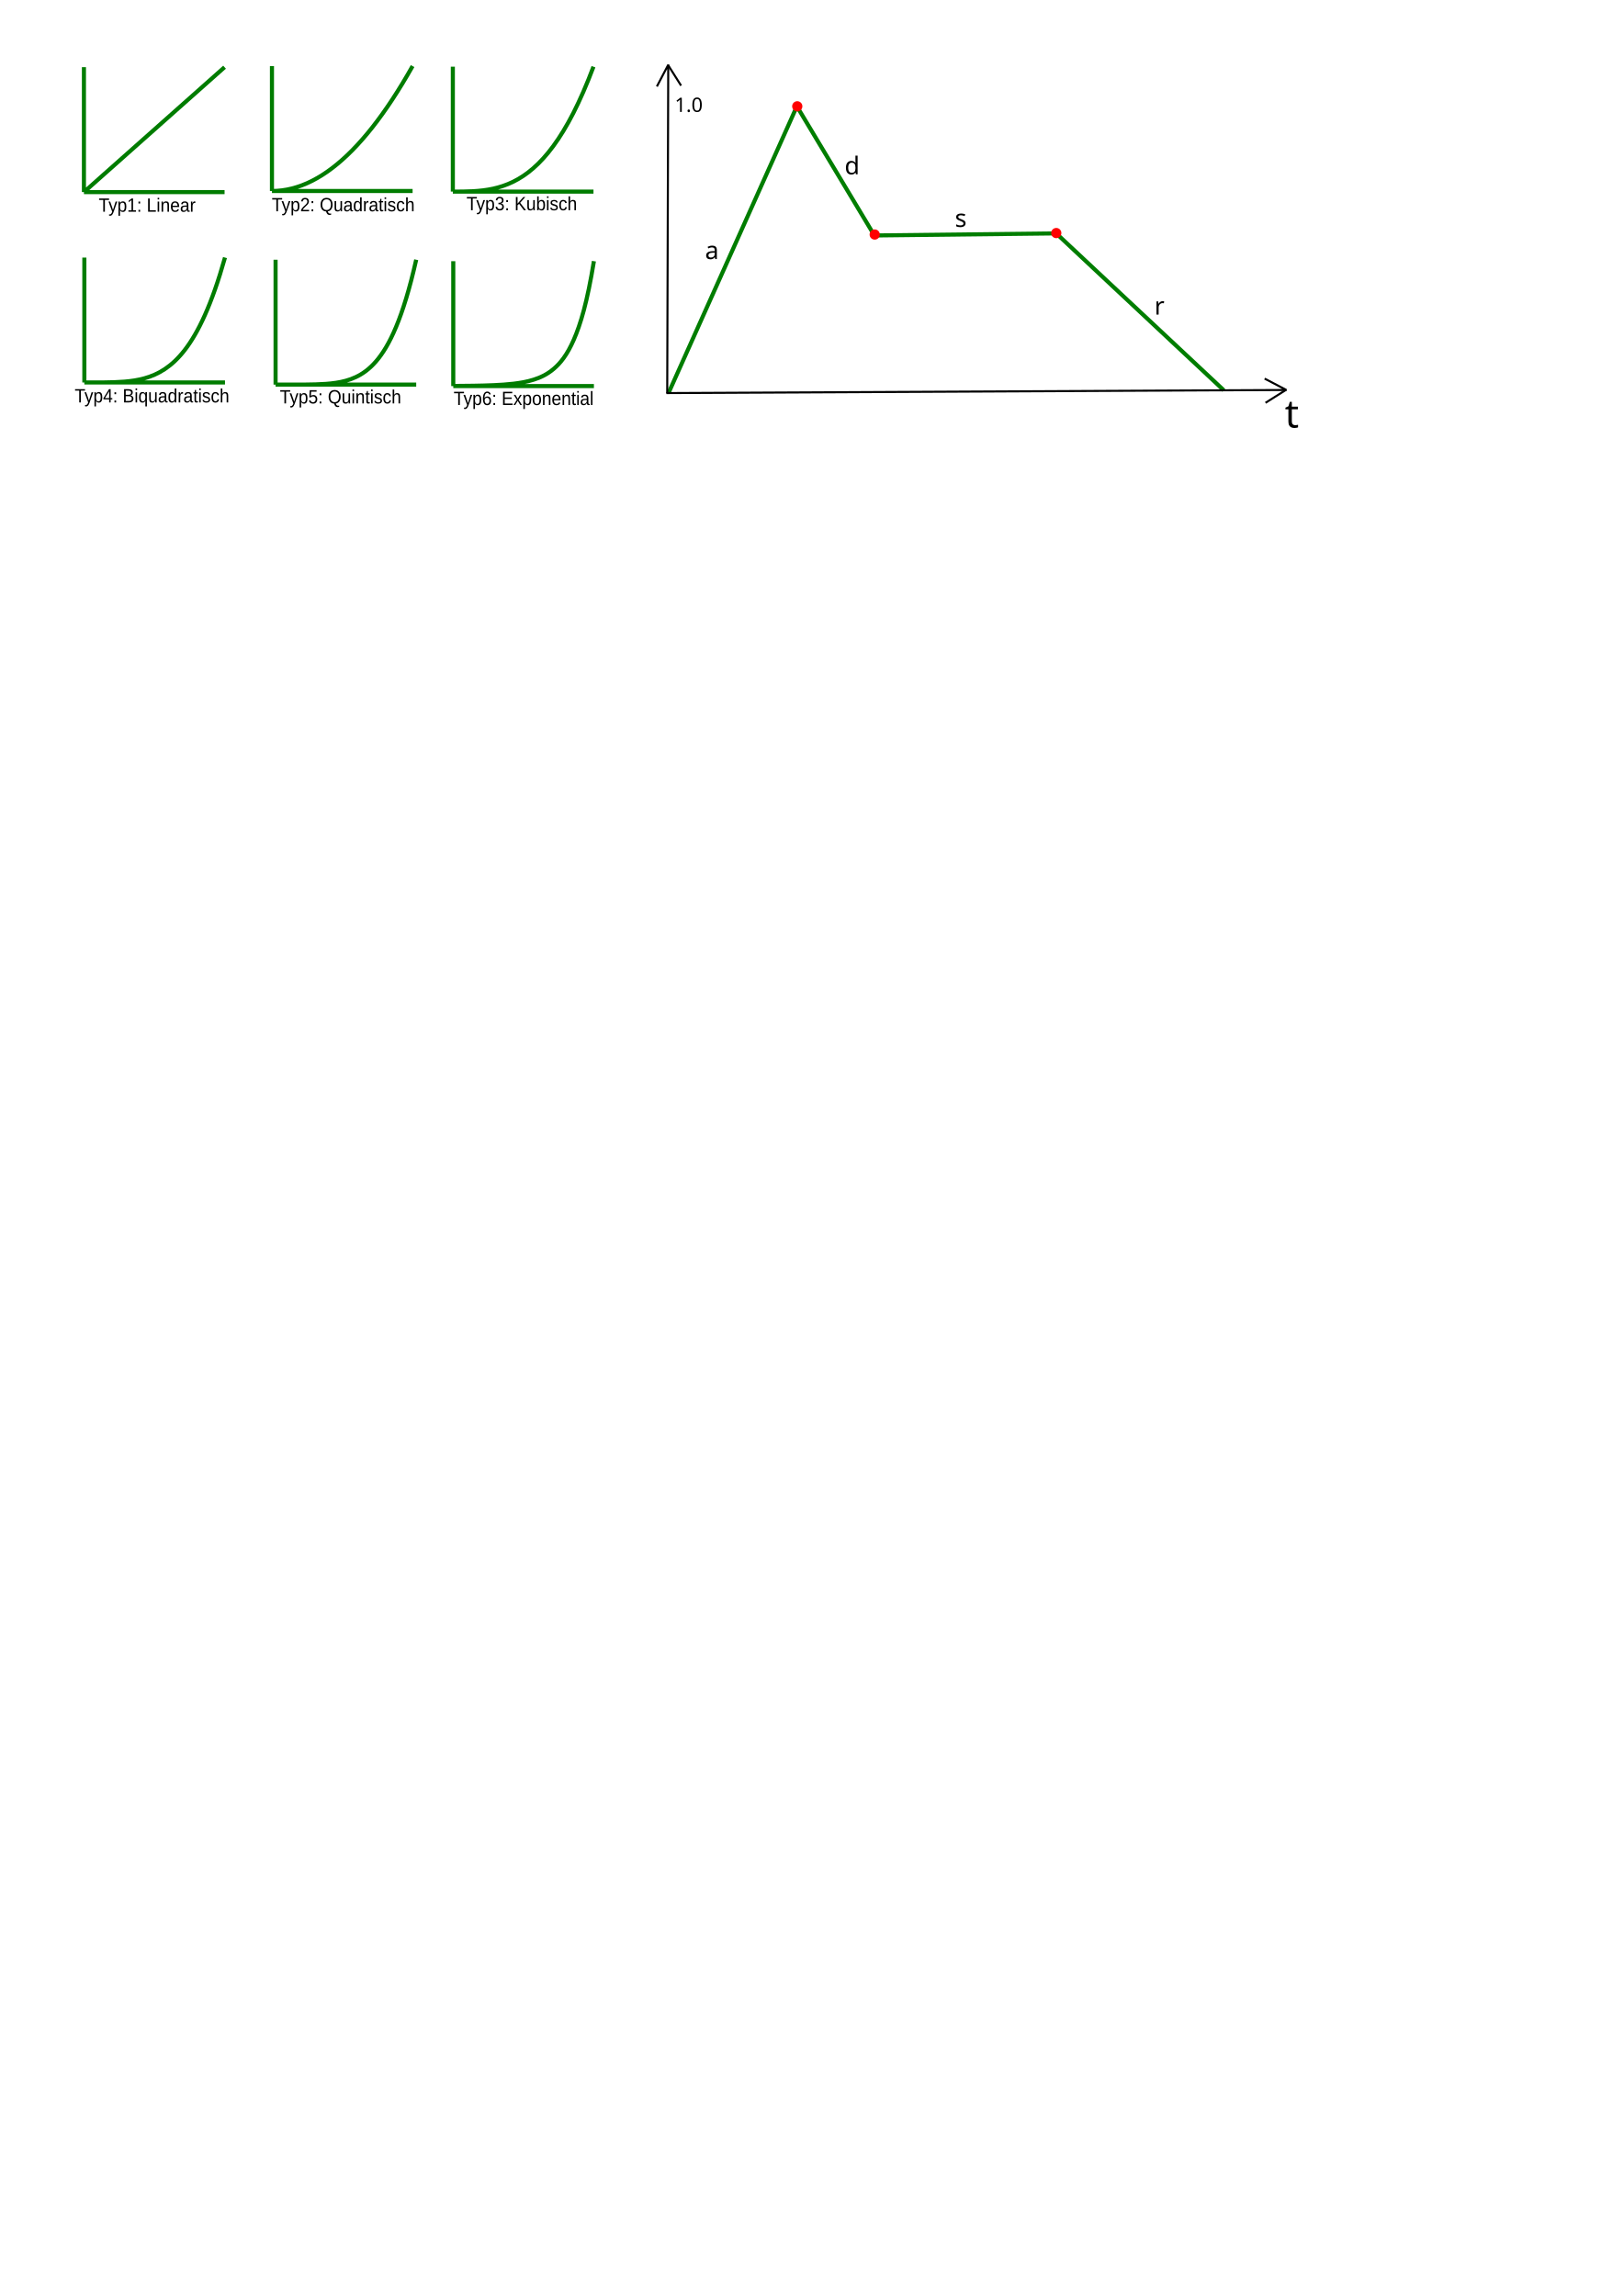
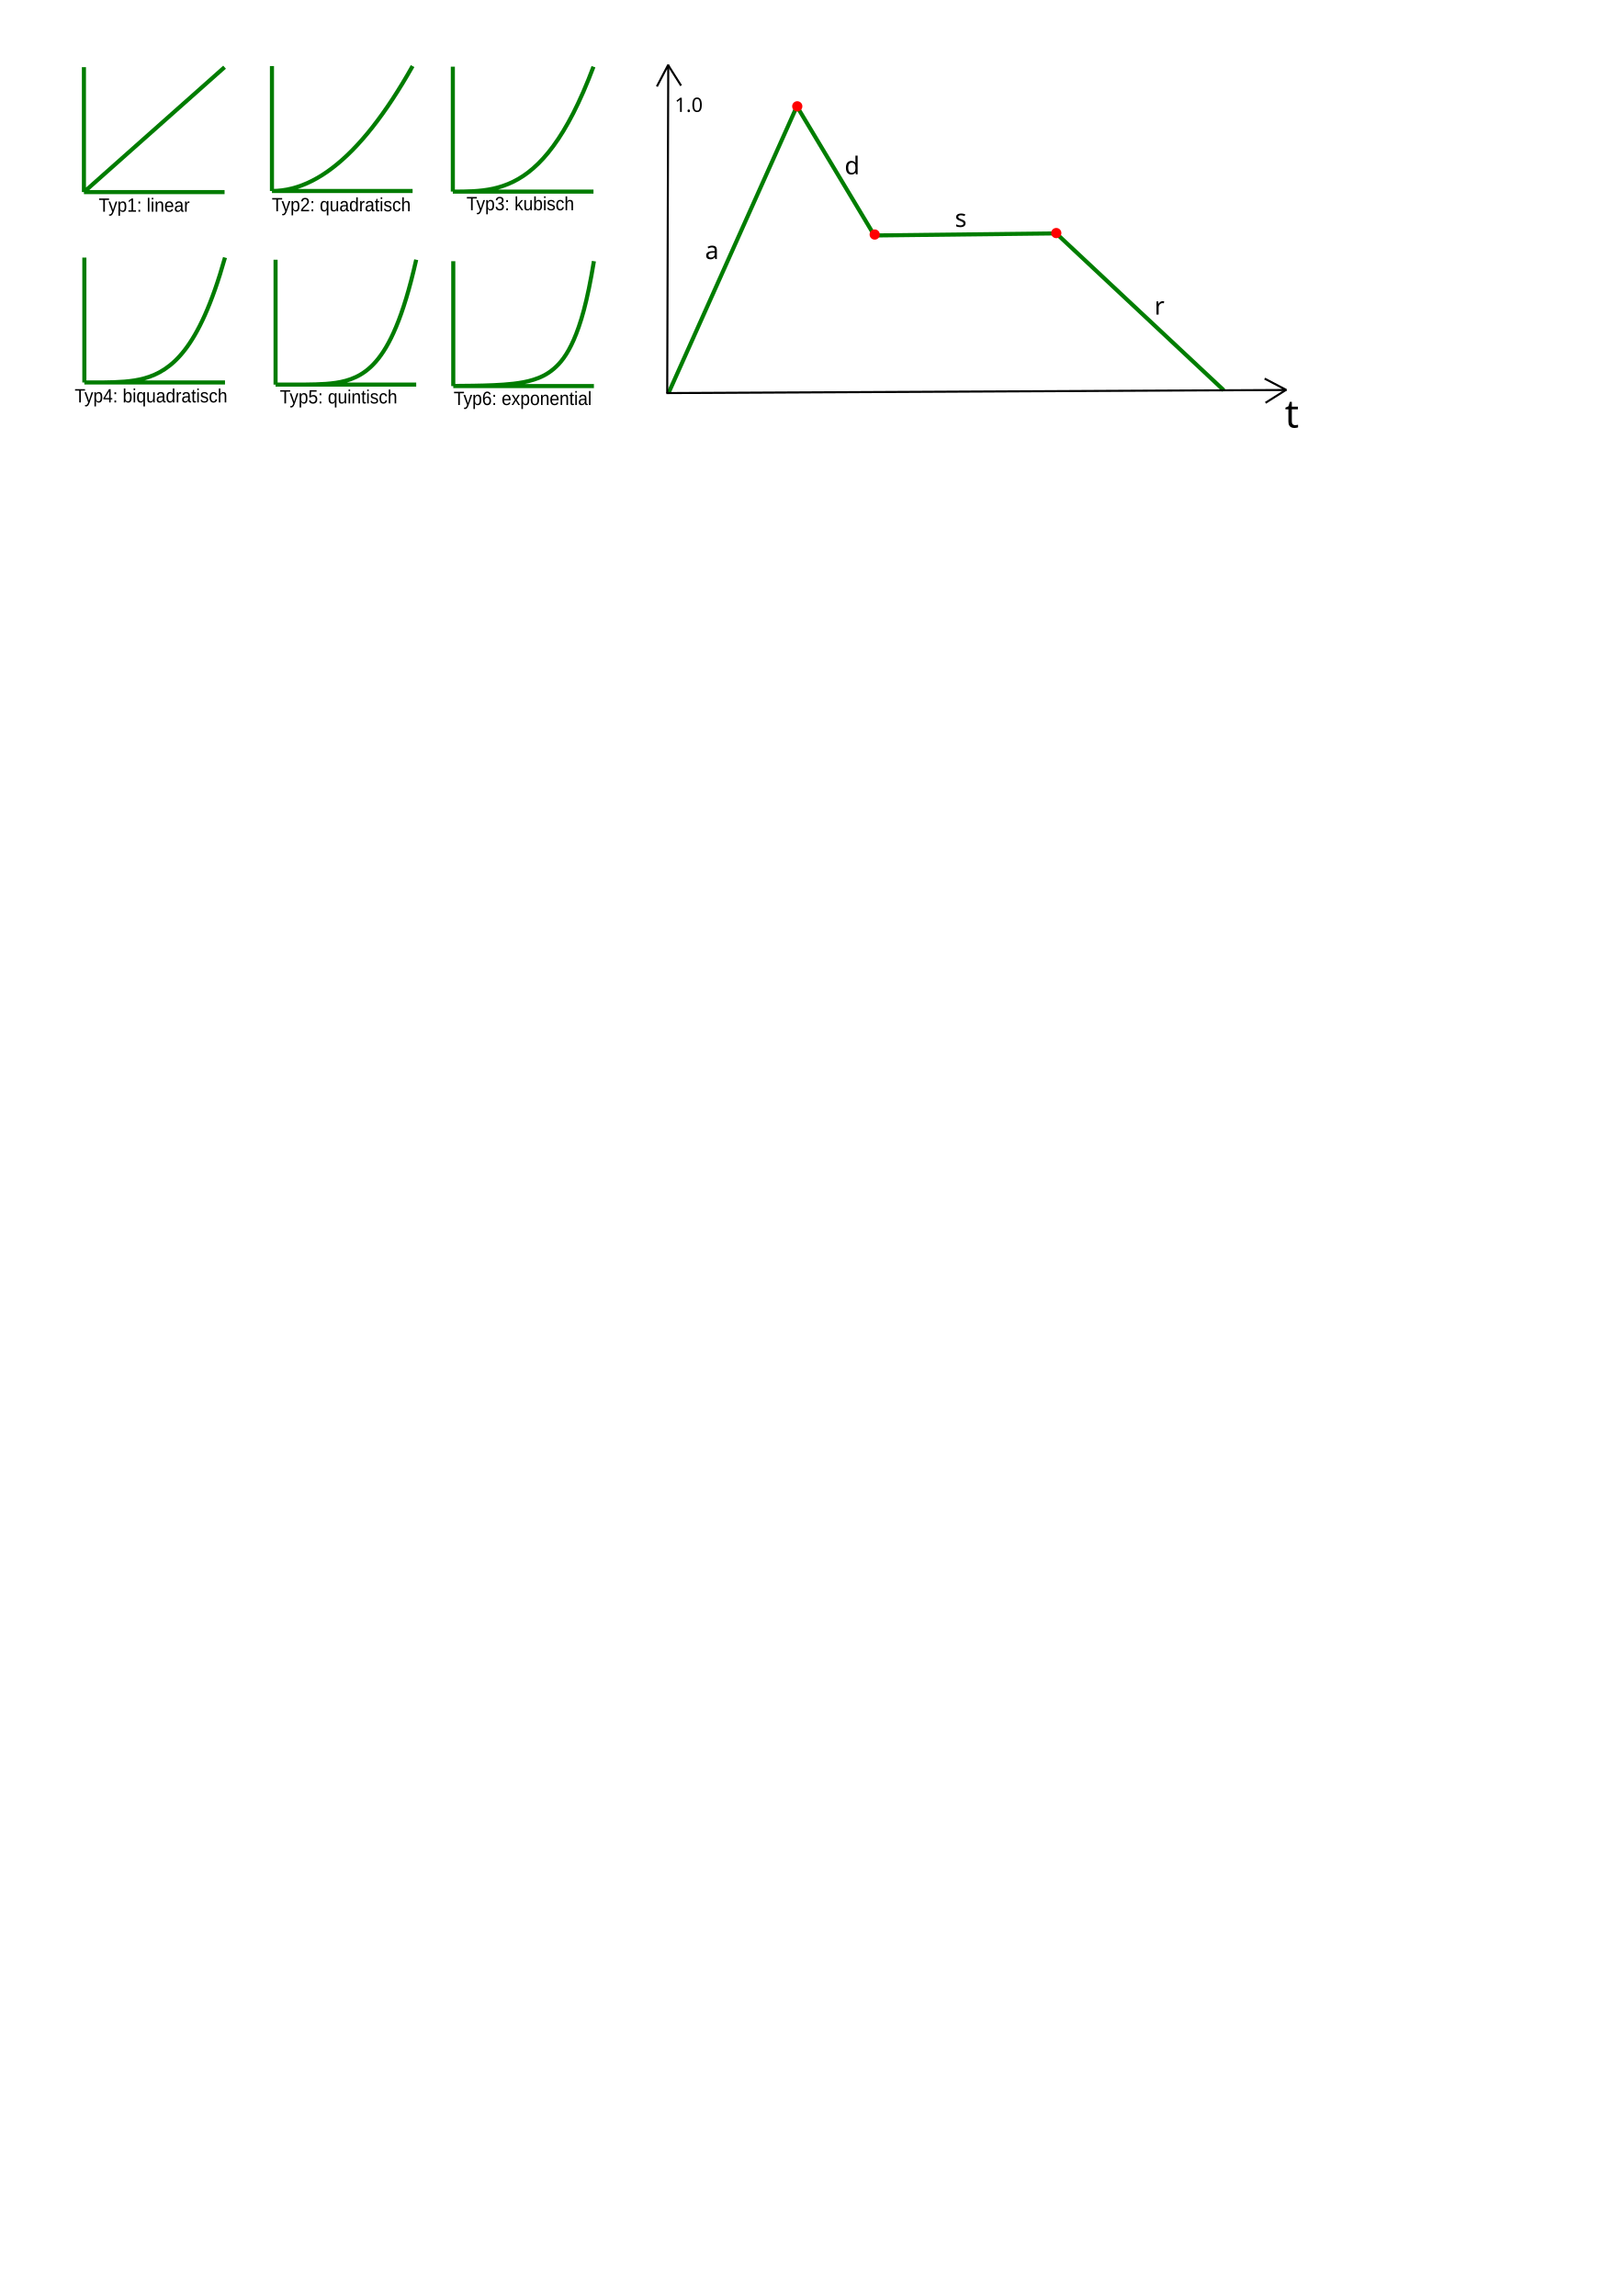
<svg xmlns="http://www.w3.org/2000/svg" width="210mm" height="297mm" id="svg2" version="1.1">
  <defs>
    <style type="text/css">
			.text{
				font-size: 12;
			}
		</style>
  </defs>
  <defs id="defs4" />
  <g id="layer1">
    <g id="g3138" transform="translate(-91.92389,-419.2133)">
      <path style="fill:#ffff00;stroke:#007c00;stroke-width:2;stroke-miterlimit:4;stroke-opacity:1;stroke-dasharray:none;stroke-dashoffset:0" d="m 132.95,513.129 68.75,0 m -68.75,0 0,-61.071 m 0,61.071 c 3.274,-2.908 6.548,-5.816 9.821,-8.724 3.274,-2.908 6.548,-5.816 9.821,-8.724 3.274,-2.908 6.548,-5.816 9.821,-8.724 3.274,-2.908 6.548,-5.816 9.821,-8.724 3.274,-2.908 6.548,-5.816 9.821,-8.724 3.274,-2.908 6.548,-5.816 9.821,-8.724 3.274,-2.908 6.548,-5.816 9.821,-8.724" title="x" id="path4251" />
      <path id="path4272" title="x*x" d="m 224.86,512.593 68.75,0 m -68.75,0 0,-61.071 m 0,61.071 c 3.274,-4.1e-4 6.548,-0.416 9.821,-1.246 3.274,-0.83 6.548,-2.078 9.821,-3.739 3.274,-1.661 6.548,-3.739 9.821,-6.232 3.274,-2.492 6.548,-5.401 9.821,-8.724 3.274,-3.323 6.548,-7.063 9.821,-11.217 3.274,-4.154 6.548,-8.725 9.821,-13.71 3.274,-4.985 6.548,-10.387 9.821,-16.203" style="fill:none;stroke:#007c00;stroke-width:2;stroke-miterlimit:4;stroke-opacity:1;stroke-dasharray:none;stroke-dashoffset:0" />
      <path id="path4313" title="x*x*x" d="m 313.28,512.889 68.75,0 m -68.75,0 0,-61.071 m 0,61.071 c 3.274,0 6.548,-1.8e-4 9.821,-0.178 3.274,-0.178 6.548,-0.535 9.821,-1.246 3.274,-0.712 6.548,-1.781 9.821,-3.383 3.274,-1.602 6.548,-3.74 9.821,-6.588 3.274,-2.848 6.548,-6.411 9.821,-10.861 3.274,-4.45 6.548,-9.794 9.821,-16.203 3.274,-6.409 6.548,-13.889 9.821,-22.612" style="fill:none;stroke:#007c00;stroke-width:2;stroke-miterlimit:4;stroke-opacity:1;stroke-dasharray:none;stroke-dashoffset:0" />
      <path style="fill:none;stroke:#007c00;stroke-width:2;stroke-miterlimit:4;stroke-opacity:1;stroke-dasharray:none;stroke-dashoffset:0" d="m 133.157,606.202 68.75,0 m -68.75,0 0,-61.071 m 0,61.071 c 3.274,0 6.548,0.008 9.821,-0.025 3.274,-0.034 6.548,-0.11 9.821,-0.382 3.274,-0.271 6.548,-0.738 9.821,-1.653 3.274,-0.915 6.548,-2.282 9.821,-4.451 3.274,-2.17 6.548,-5.148 9.821,-9.386 3.274,-4.238 6.548,-9.744 9.821,-17.067 3.274,-7.324 6.548,-16.476 9.821,-28.107" title="x*x*x*x" id="path4334" />
      <path id="path4355" title="x*x*x*x*x" d="m 226.628,607.255 68.75,0 m -68.75,0 0,-61.071 m 0,61.071 c 3.274,0 6.548,0.002 9.821,-0.004 3.274,-0.006 6.548,-0.016 9.821,-0.113 3.274,-0.097 6.548,-0.276 9.821,-0.767 3.274,-0.49 6.548,-1.288 9.821,-2.838 3.274,-1.55 6.548,-3.851 9.821,-7.634 3.274,-3.784 6.548,-9.054 9.821,-16.9 3.274,-7.846 6.548,-18.279 9.821,-32.816" style="fill:none;stroke:#007c00;stroke-width:2;stroke-miterlimit:4;stroke-opacity:1;stroke-dasharray:none;stroke-dashoffset:0" />
      <path style="fill:none;stroke:#007c00;stroke-width:2;stroke-miterlimit:4;stroke-opacity:1;stroke-dasharray:none;stroke-dashoffset:0" d="m 313.49,607.97 68.75,0 m -68.75,0 0,-61.071 m 0,61.012 c 3.274,-0.02 6.548,-0.048 9.821,-0.101 3.274,-0.053 6.548,-0.129 9.821,-0.272 3.274,-0.143 6.548,-0.347 9.821,-0.731 3.274,-0.384 6.548,-0.935 9.821,-1.968 3.274,-1.033 6.548,-2.517 9.821,-5.297 3.274,-2.781 6.548,-6.774 9.821,-14.259 3.274,-7.485 6.548,-18.236 9.821,-38.383" title="pow(2., 10. * (x -1.0))" id="path4687" />
      <text transform="scale(0.9565208,1.045456)" id="text2996" y="500.003" x="146.536" xml:space="preserve" class="text" style="font-size:9px;font-style:normal;font-variant:normal;font-weight:normal;font-stretch:normal;font-family:Arial;-inkscape-font-specification:Arial">
-         <tspan style="font-size:9px;font-style:normal;font-variant:normal;font-weight:normal;font-stretch:normal;font-family:Arial;-inkscape-font-specification:Arial" y="500.003" x="146.536" id="tspan2998">Typ1: Linear</tspan>
+         <tspan style="font-size:9px;font-style:normal;font-variant:normal;font-weight:normal;font-stretch:normal;font-family:Arial;-inkscape-font-specification:Arial" y="500.003" x="146.536" id="tspan2998">Typ1: linear</tspan>
      </text>
      <text transform="scale(0.9565208,1.045456)" id="text2996-6" y="499.796" x="234.995" xml:space="preserve" class="text" style="font-size:9px;font-style:normal;font-variant:normal;font-weight:normal;font-stretch:normal;font-family:Arial;-inkscape-font-specification:Arial">
-         <tspan style="font-size:9px;font-style:normal;font-variant:normal;font-weight:normal;font-stretch:normal;font-family:Arial;-inkscape-font-specification:Arial" y="499.796" x="234.995" id="tspan2998-7">Typ2: Quadratisch</tspan>
+         <tspan style="font-size:9px;font-style:normal;font-variant:normal;font-weight:normal;font-stretch:normal;font-family:Arial;-inkscape-font-specification:Arial" y="499.796" x="234.995" id="tspan2998-7">Typ2: quadratisch</tspan>
      </text>
      <text transform="scale(0.9565208,1.045456)" id="text2996-6-4" y="589.172" x="134.257" xml:space="preserve" class="text" style="font-size:9px;font-style:normal;font-variant:normal;font-weight:normal;font-stretch:normal;font-family:Arial;-inkscape-font-specification:Arial">
-         <tspan style="font-size:9px;font-style:normal;font-variant:normal;font-weight:normal;font-stretch:normal;font-family:Arial;-inkscape-font-specification:Arial" y="589.172" x="134.257" id="tspan2998-7-3">Typ4: Biquadratisch</tspan>
+         <tspan style="font-size:9px;font-style:normal;font-variant:normal;font-weight:normal;font-stretch:normal;font-family:Arial;-inkscape-font-specification:Arial" y="589.172" x="134.257" id="tspan2998-7-3">Typ4: biquadratisch</tspan>
      </text>
      <text transform="scale(0.9565208,1.045456)" id="text2996-6-4-7" y="499.313" x="334.494" xml:space="preserve" class="text" style="font-size:9px;font-style:normal;font-variant:normal;font-weight:normal;font-stretch:normal;font-family:Arial;-inkscape-font-specification:Arial">
-         <tspan style="font-size:9px;font-style:normal;font-variant:normal;font-weight:normal;font-stretch:normal;font-family:Arial;-inkscape-font-specification:Arial" y="499.313" x="334.494" id="tspan2998-7-3-7">Typ3: Kubisch</tspan>
+         <tspan style="font-size:9px;font-style:normal;font-variant:normal;font-weight:normal;font-stretch:normal;font-family:Arial;-inkscape-font-specification:Arial" y="499.313" x="334.494" id="tspan2998-7-3-7">Typ3: kubisch</tspan>
      </text>
      <text transform="scale(0.9565208,1.045456)" id="text2996-6-4-7-5" y="589.656" x="239.113" xml:space="preserve" class="text" style="font-size:9px;font-style:normal;font-variant:normal;font-weight:normal;font-stretch:normal;font-family:Arial;-inkscape-font-specification:Arial">
-         <tspan style="font-size:9px;font-style:normal;font-variant:normal;font-weight:normal;font-stretch:normal;font-family:Arial;-inkscape-font-specification:Arial" y="589.656" x="239.113" id="tspan2998-7-3-7-8">Typ5: Quintisch</tspan>
+         <tspan style="font-size:9px;font-style:normal;font-variant:normal;font-weight:normal;font-stretch:normal;font-family:Arial;-inkscape-font-specification:Arial" y="589.656" x="239.113" id="tspan2998-7-3-7-8">Typ5: quintisch</tspan>
      </text>
      <text transform="scale(0.9565208,1.045456)" id="text2996-6-4-7-5-4" y="590.38" x="327.934" xml:space="preserve" class="text" style="font-size:9px;font-style:normal;font-variant:normal;font-weight:normal;font-stretch:normal;font-family:Arial;-inkscape-font-specification:Arial">
-         <tspan style="font-size:9px;font-style:normal;font-variant:normal;font-weight:normal;font-stretch:normal;font-family:Arial;-inkscape-font-specification:Arial" y="590.38" x="327.934" id="tspan2998-7-3-7-8-7">Typ6: Exponential</tspan>
+         <tspan style="font-size:9px;font-style:normal;font-variant:normal;font-weight:normal;font-stretch:normal;font-family:Arial;-inkscape-font-specification:Arial" y="590.38" x="327.934" id="tspan2998-7-3-7-8-7">Typ6: exponential</tspan>
      </text>
    </g>
    <g id="g5176" transform="translate(2.142857,-2.857143)">
      <path id="path3928" d="m 324.764,194.743 62.629,-139.906 37.881,63.135 88.893,-1.01 81.909,76.71" style="fill:none;stroke:#007d00;stroke-width:2;stroke-linecap:butt;stroke-linejoin:miter;stroke-miterlimit:4;stroke-opacity:1;stroke-dasharray:none" />
      <g transform="translate(0.2525381,3.430929)" id="g3934">
        <path style="fill:none;stroke:#000000;stroke-width:1px;stroke-linecap:butt;stroke-linejoin:miter;stroke-opacity:1" d="m 323.754,191.712 0.505,-160.614 -5.556,10.607" id="path3930" />
        <path style="fill:none;stroke:#000000;stroke-width:1px;stroke-linecap:butt;stroke-linejoin:miter;stroke-opacity:1" d="m 324.107,31.112 6.429,10.179" id="path3932" />
      </g>
      <g transform="matrix(0,1,-1,0,657.753,-130.739)" id="g3938">
        <path id="path3940" d="M 325.774,334.144 324.259,31.098 318.703,41.705" style="fill:none;stroke:#000000;stroke-width:1px;stroke-linecap:butt;stroke-linejoin:miter;stroke-opacity:1" />
        <path id="path3942" d="m 324.107,31.112 6.429,10.179" style="fill:none;stroke:#000000;stroke-width:1px;stroke-linecap:butt;stroke-linejoin:miter;stroke-opacity:1" />
      </g>
      <text id="text3944" y="57.56" x="327.672" style="font-size:9.711px;font-style:normal;font-weight:normal;line-height:125%;letter-spacing:0px;word-spacing:0px;fill:#000000;fill-opacity:1;stroke:none;font-family:Sans" xml:space="preserve">
        <tspan y="57.56" x="327.672" id="tspan3946">1.0</tspan>
      </text>
      <text id="text3948" y="211.915" x="625.889" style="font-size:19.106px;font-style:normal;font-weight:normal;line-height:125%;letter-spacing:0px;word-spacing:0px;fill:#000000;fill-opacity:1;stroke:none;font-family:Sans" xml:space="preserve">
        <tspan y="211.915" x="625.889" id="tspan3950">t</tspan>
      </text>
      <path transform="matrix(0.8999541,0,0,0.8249579,39.16824,12.09871)" d="m 389.919,51.806 c 0,1.674 -1.244,3.03 -2.778,3.03 -1.534,0 -2.778,-1.357 -2.778,-3.03 0,-1.674 1.244,-3.03 2.778,-3.03 1.534,0 2.778,1.357 2.778,3.03 z" id="path3952" style="fill:#ff0000;fill-opacity:1;stroke:none" />
      <path style="fill:#ff0000;fill-opacity:1;stroke:none" id="path3954" d="m 389.919,51.806 c 0,1.674 -1.244,3.03 -2.778,3.03 -1.534,0 -2.778,-1.357 -2.778,-3.03 0,-1.674 1.244,-3.03 2.778,-3.03 1.534,0 2.778,1.357 2.778,3.03 z" transform="matrix(0.8999541,0,0,0.8249579,77.02538,74.77728)" />
      <path transform="matrix(0.8999541,0,0,0.8249579,165.7754,74.06299)" d="m 389.919,51.806 c 0,1.674 -1.244,3.03 -2.778,3.03 -1.534,0 -2.778,-1.357 -2.778,-3.03 0,-1.674 1.244,-3.03 2.778,-3.03 1.534,0 2.778,1.357 2.778,3.03 z" id="path3956" style="fill:#ff0000;fill-opacity:1;stroke:none" />
      <text id="text3958" y="129.505" x="342.5" style="font-size:12px;font-style:normal;font-weight:normal;line-height:125%;letter-spacing:0px;word-spacing:0px;fill:#000000;fill-opacity:1;stroke:none;font-family:Sans" xml:space="preserve">
        <tspan y="129.505" x="342.5" id="tspan3960">a</tspan>
      </text>
      <text xml:space="preserve" style="font-size:12px;font-style:normal;font-weight:normal;line-height:125%;letter-spacing:0px;word-spacing:0px;fill:#000000;fill-opacity:1;stroke:none;font-family:Sans" x="410.714" y="88.076" id="text3962">
        <tspan id="tspan3964" x="410.714" y="88.076">d</tspan>
      </text>
      <text id="text3966" y="113.791" x="464.643" style="font-size:12px;font-style:normal;font-weight:normal;line-height:125%;letter-spacing:0px;word-spacing:0px;fill:#000000;fill-opacity:1;stroke:none;font-family:Sans" xml:space="preserve">
        <tspan y="113.791" x="464.643" id="tspan3968">s</tspan>
      </text>
      <text xml:space="preserve" style="font-size:12px;font-style:normal;font-weight:normal;line-height:125%;letter-spacing:0px;word-spacing:0px;fill:#000000;fill-opacity:1;stroke:none;font-family:Sans" x="562.143" y="156.648" id="text3970">
        <tspan id="tspan3972" x="562.143" y="156.648">r</tspan>
      </text>
    </g>
  </g>
</svg>
